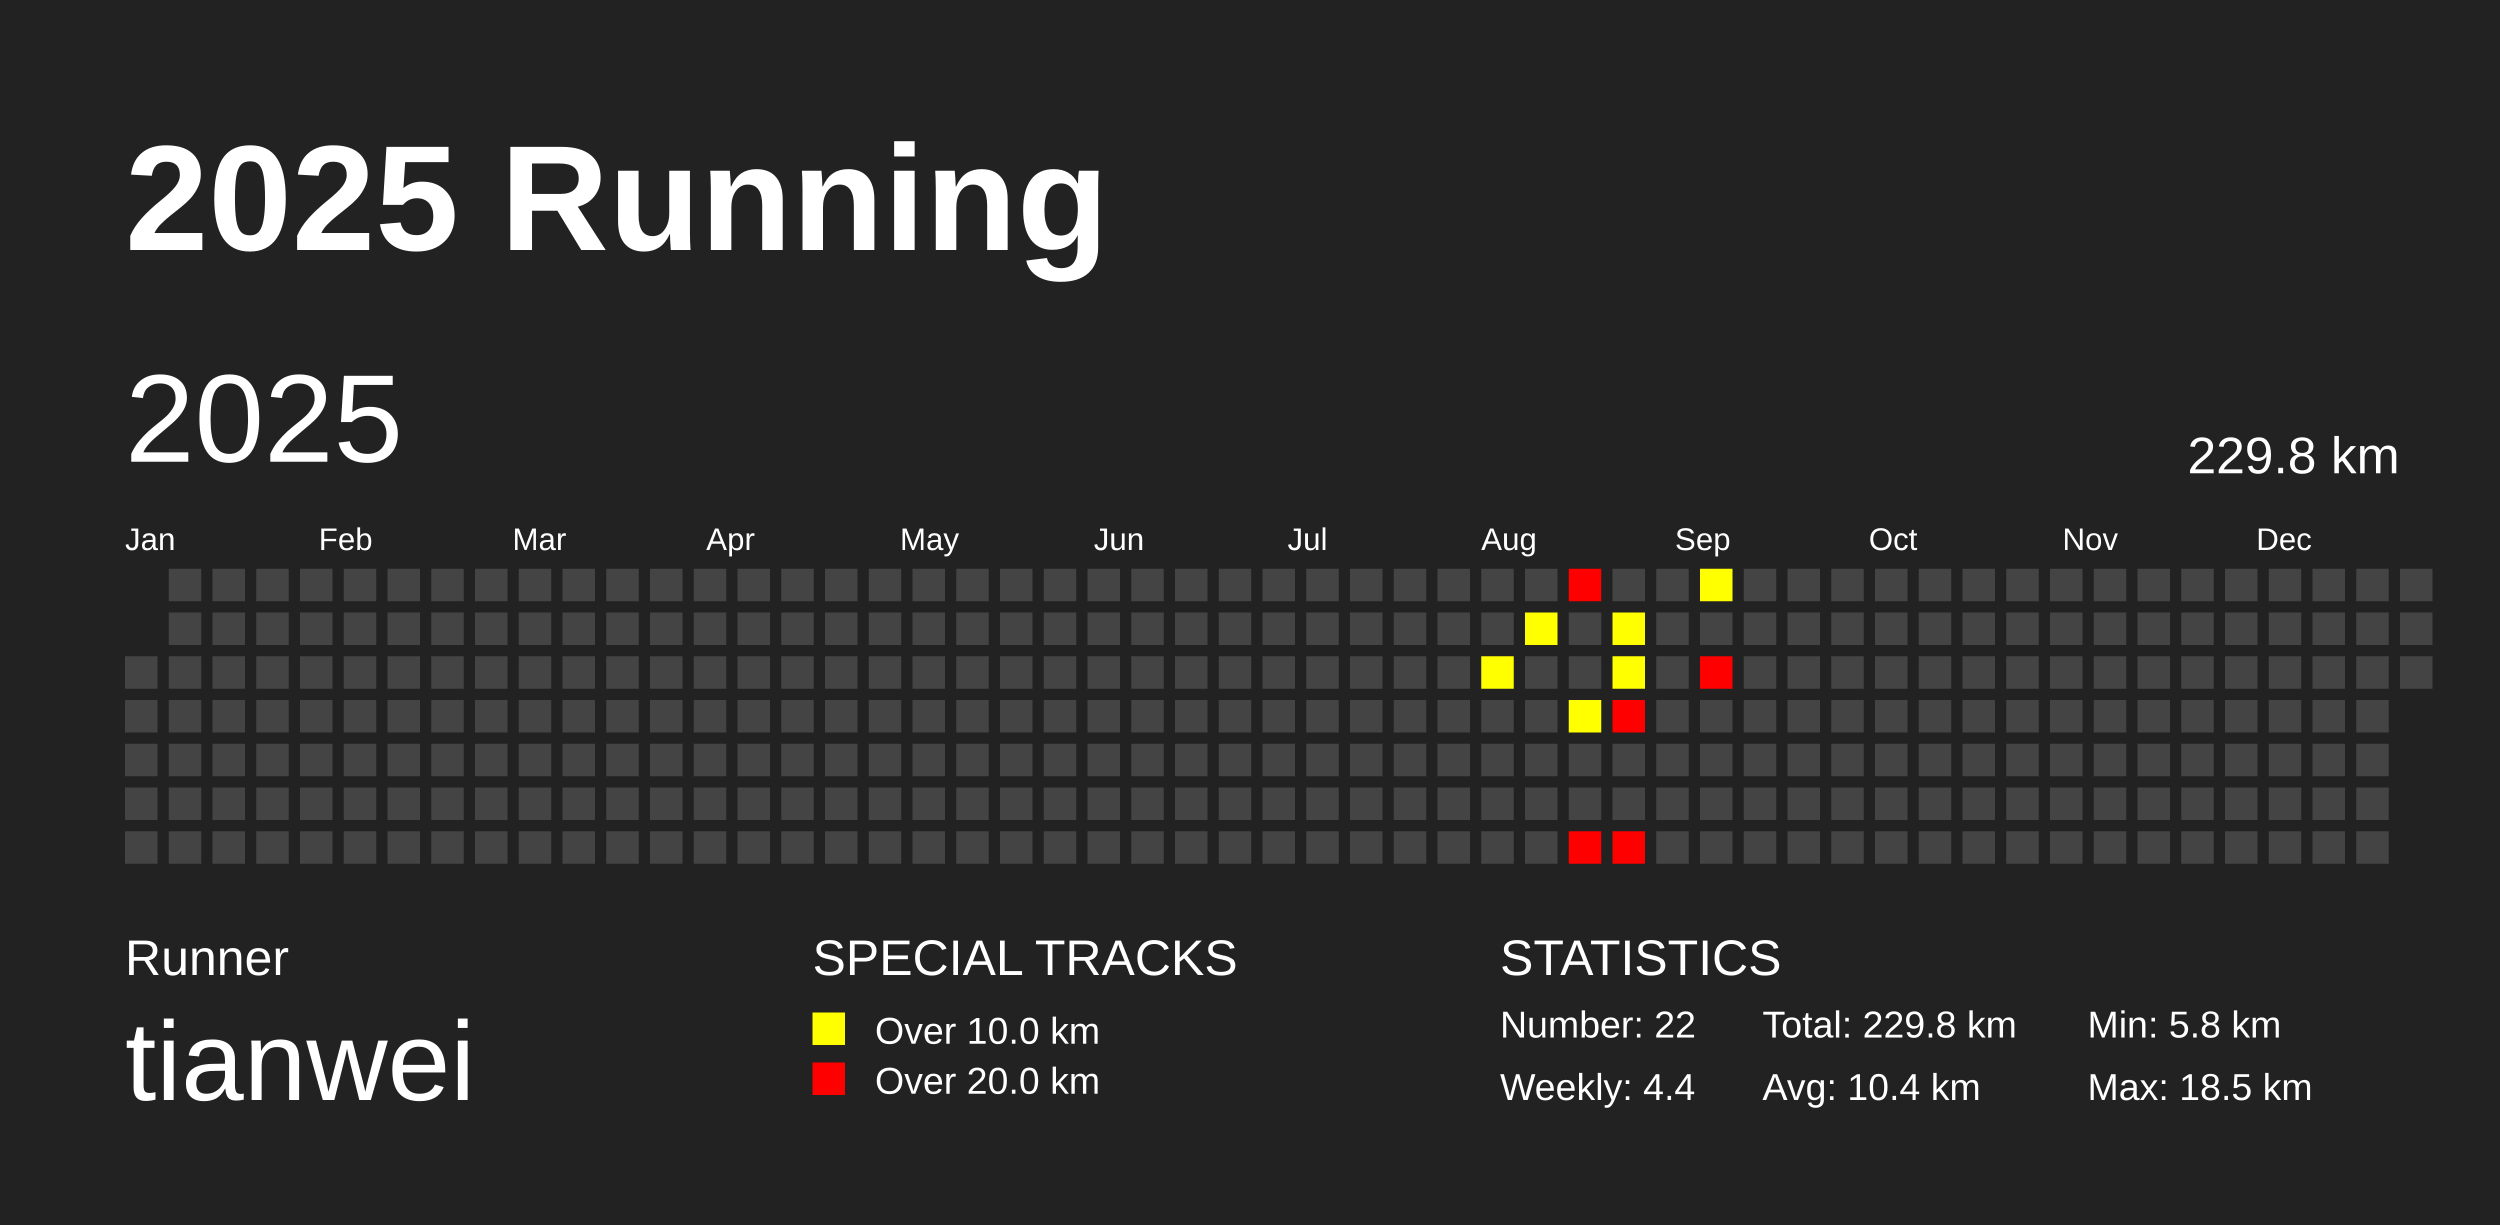
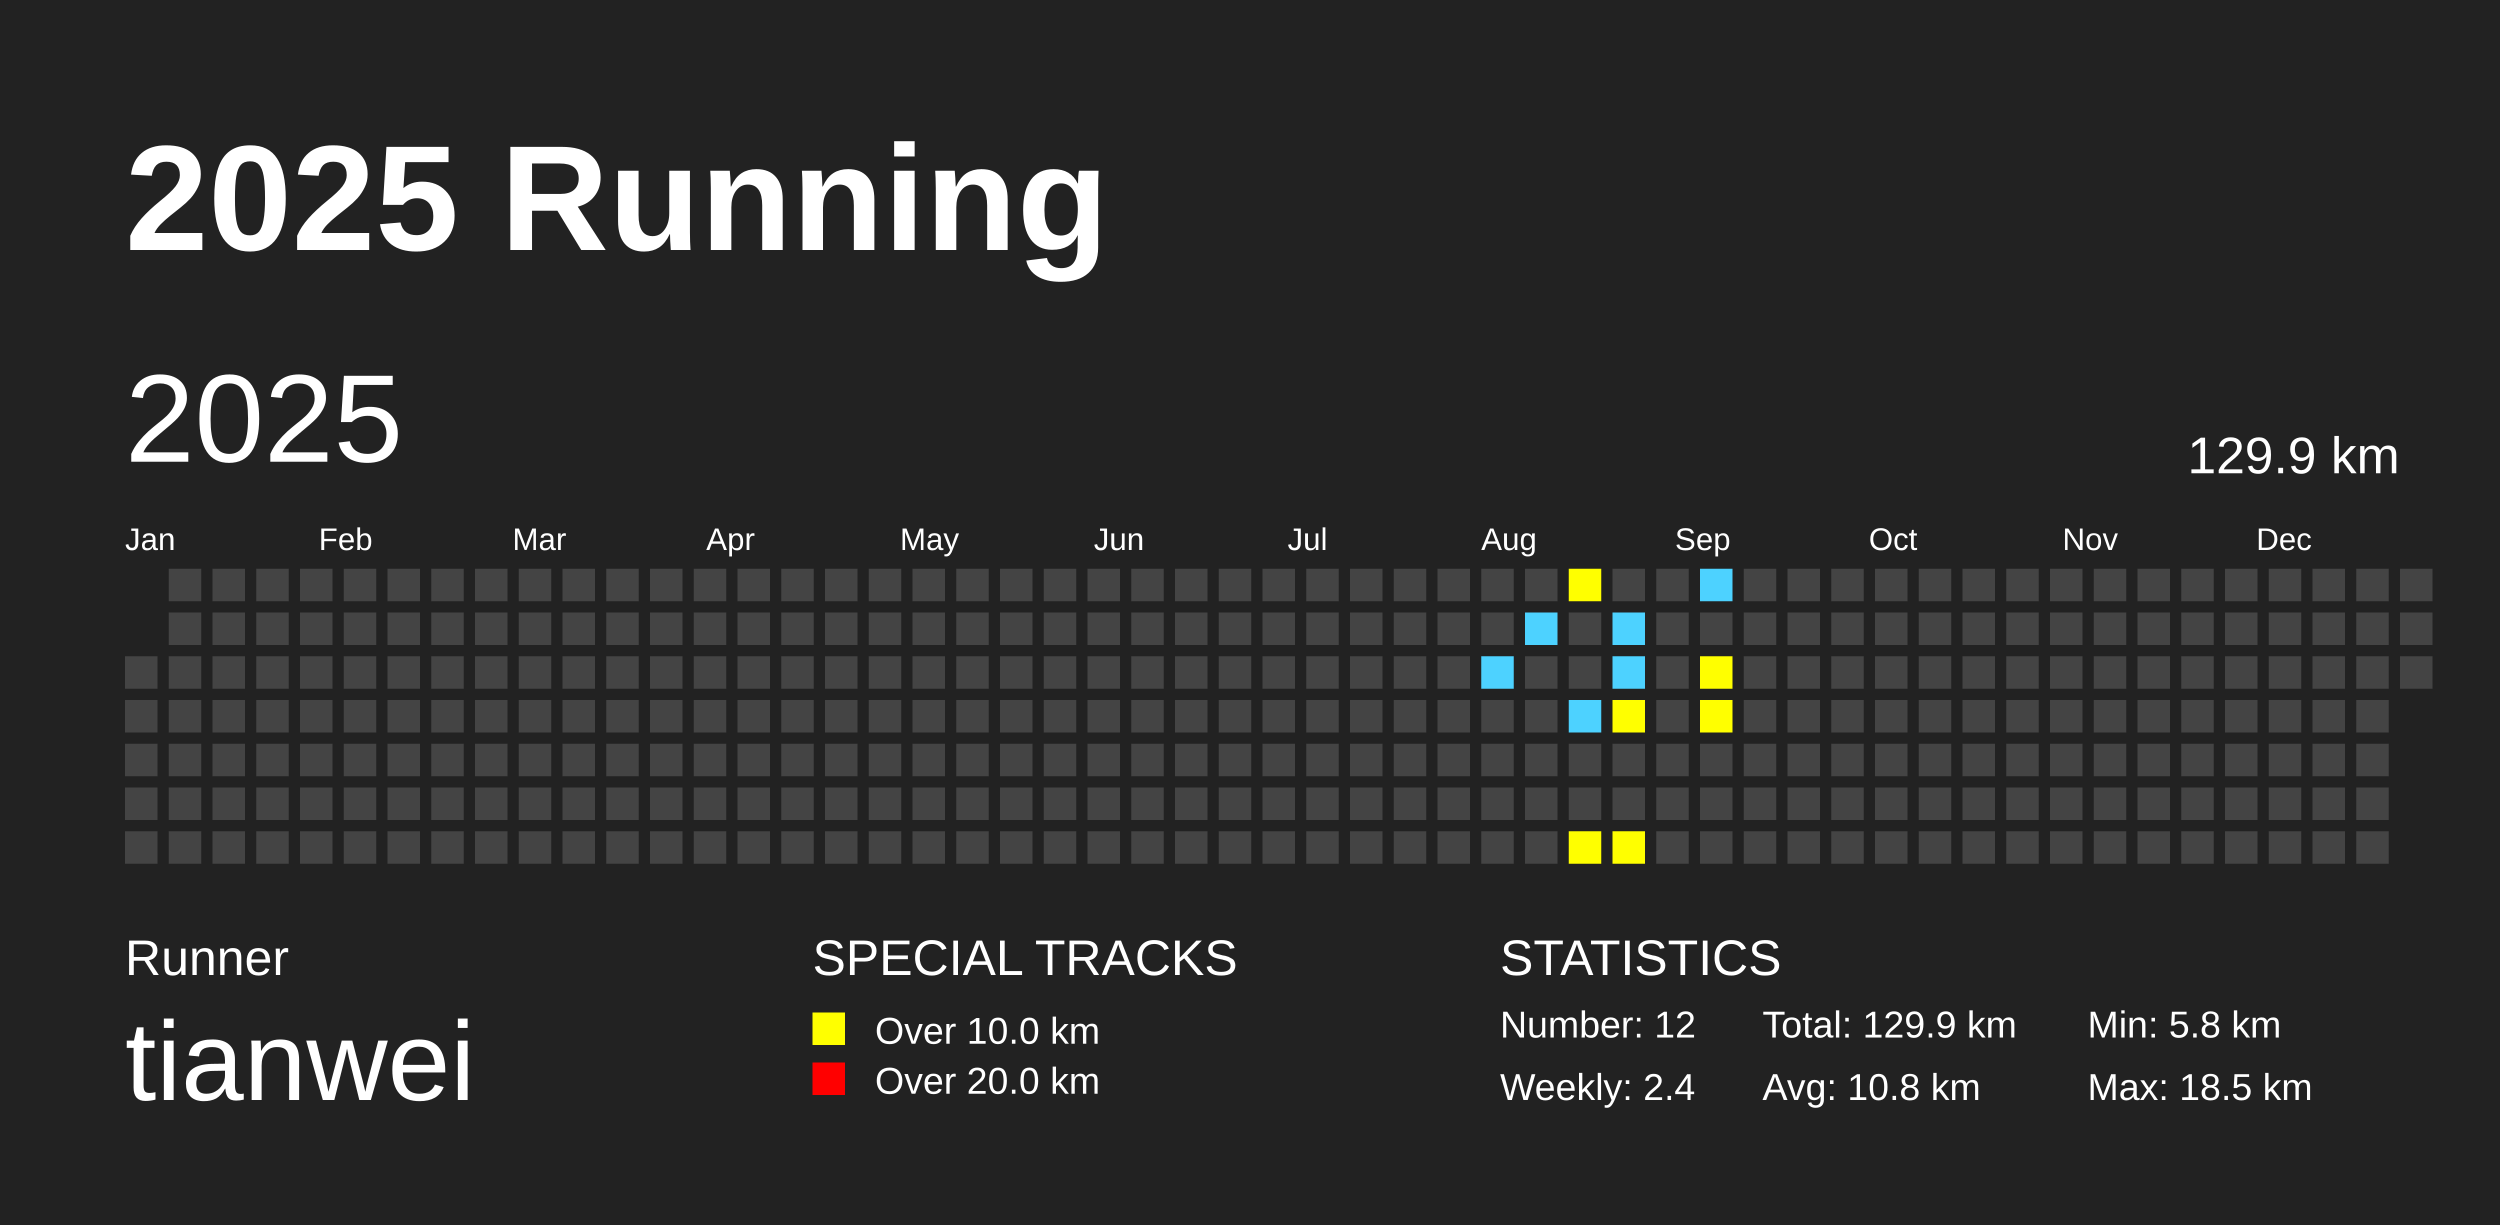
<svg xmlns="http://www.w3.org/2000/svg" baseProfile="full" height="98mm" version="1.1" viewBox="0,0,200,98" width="200mm">
  <defs />
  <rect fill="#222222" height="98" width="200" x="0" y="0" />
  <text fill="#FFFFFF" style="font-size:12px; font-family:Arial; font-weight:bold;" x="10" y="20">2025 Running</text>
  <text fill="#FFFFFF" style="font-size:4px; font-family:Arial" x="10" y="78">Runner</text>
  <text fill="#FFFFFF" style="font-size:9px; font-family:Arial" x="10" y="88">tianwei</text>
  <text fill="#FFFFFF" style="font-size:4px; font-family:Arial" x="65" y="78">SPECIAL TRACKS</text>
  <rect fill="yellow" height="2.6" width="2.6" x="65" y="81" />
  <text fill="#FFFFFF" style="font-size:3px; font-family:Arial" x="70" y="83.5">Over 10.0 km</text>
  <rect fill="red" height="2.6" width="2.6" x="65" y="85" />
  <text fill="#FFFFFF" style="font-size:3px; font-family:Arial" x="70" y="87.5">Over 20.0 km</text>
  <text fill="#FFFFFF" style="font-size:4px; font-family:Arial" x="120" y="78">STATISTICS</text>
-   <text fill="#FFFFFF" style="font-size:3px; font-family:Arial" x="120" y="83">Number: 22</text>
-   <text fill="#FFFFFF" style="font-size:3px; font-family:Arial" x="120" y="88">Weekly: 4.4</text>
-   <text fill="#FFFFFF" style="font-size:3px; font-family:Arial" x="141" y="83">Total: 229.8 km</text>
-   <text fill="#FFFFFF" style="font-size:3px; font-family:Arial" x="141" y="88">Avg: 10.4 km</text>
+   <text fill="#FFFFFF" style="font-size:3px; font-family:Arial" x="120" y="83">Number: 12</text>
+   <text fill="#FFFFFF" style="font-size:3px; font-family:Arial" x="120" y="88">Weekly: 2.4</text>
+   <text fill="#FFFFFF" style="font-size:3px; font-family:Arial" x="141" y="83">Total: 129.9 km</text>
+   <text fill="#FFFFFF" style="font-size:3px; font-family:Arial" x="141" y="88">Avg: 10.8 km</text>
  <text fill="#FFFFFF" style="font-size:3px; font-family:Arial" x="167" y="83">Min: 5.8 km</text>
  <text fill="#FFFFFF" style="font-size:3px; font-family:Arial" x="167" y="88">Max: 18.5 km</text>
  <text dominant-baseline="hanging" fill="#FFFFFF" style="font-size:10.0px; font-family:Arial;" x="10" y="30">2025</text>
-   <text dominant-baseline="hanging" fill="#FFFFFF" style="font-size:4.125px; font-family:Arial;" x="175" y="35">229.8 km</text>
+   <text dominant-baseline="hanging" fill="#FFFFFF" style="font-size:4.125px; font-family:Arial;" x="175" y="35">129.9 km</text>
  <text fill="#FFFFFF" style="font-size:2.5px; font-family:Arial" x="10.0" y="44">Jan</text>
  <text fill="#FFFFFF" style="font-size:2.5px; font-family:Arial" x="25.5" y="44">Feb</text>
  <text fill="#FFFFFF" style="font-size:2.5px; font-family:Arial" x="41.0" y="44">Mar</text>
  <text fill="#FFFFFF" style="font-size:2.5px; font-family:Arial" x="56.5" y="44">Apr</text>
  <text fill="#FFFFFF" style="font-size:2.5px; font-family:Arial" x="72.0" y="44">May</text>
  <text fill="#FFFFFF" style="font-size:2.5px; font-family:Arial" x="87.5" y="44">Jun</text>
  <text fill="#FFFFFF" style="font-size:2.5px; font-family:Arial" x="103.0" y="44">Jul</text>
  <text fill="#FFFFFF" style="font-size:2.5px; font-family:Arial" x="118.5" y="44">Aug</text>
  <text fill="#FFFFFF" style="font-size:2.5px; font-family:Arial" x="134.0" y="44">Sep</text>
  <text fill="#FFFFFF" style="font-size:2.5px; font-family:Arial" x="149.5" y="44">Oct</text>
  <text fill="#FFFFFF" style="font-size:2.5px; font-family:Arial" x="165.0" y="44">Nov</text>
  <text fill="#FFFFFF" style="font-size:2.5px; font-family:Arial" x="180.5" y="44">Dec</text>
  <rect fill="#444444" height="2.6" width="2.6" x="10.0" y="52.5" />
  <rect fill="#444444" height="2.6" width="2.6" x="10.0" y="56.0" />
  <rect fill="#444444" height="2.6" width="2.6" x="10.0" y="59.5" />
  <rect fill="#444444" height="2.6" width="2.6" x="10.0" y="63.0" />
  <rect fill="#444444" height="2.6" width="2.6" x="10.0" y="66.5" />
  <rect fill="#444444" height="2.6" width="2.6" x="13.5" y="45.5" />
  <rect fill="#444444" height="2.6" width="2.6" x="13.5" y="49.0" />
  <rect fill="#444444" height="2.6" width="2.6" x="13.5" y="52.5" />
  <rect fill="#444444" height="2.6" width="2.6" x="13.5" y="56.0" />
  <rect fill="#444444" height="2.6" width="2.6" x="13.5" y="59.5" />
  <rect fill="#444444" height="2.6" width="2.6" x="13.5" y="63.0" />
  <rect fill="#444444" height="2.6" width="2.6" x="13.5" y="66.5" />
  <rect fill="#444444" height="2.6" width="2.6" x="17.0" y="45.5" />
  <rect fill="#444444" height="2.6" width="2.6" x="17.0" y="49.0" />
  <rect fill="#444444" height="2.6" width="2.6" x="17.0" y="52.5" />
  <rect fill="#444444" height="2.6" width="2.6" x="17.0" y="56.0" />
  <rect fill="#444444" height="2.6" width="2.6" x="17.0" y="59.5" />
  <rect fill="#444444" height="2.6" width="2.6" x="17.0" y="63.0" />
  <rect fill="#444444" height="2.6" width="2.6" x="17.0" y="66.5" />
  <rect fill="#444444" height="2.6" width="2.6" x="20.5" y="45.5" />
  <rect fill="#444444" height="2.6" width="2.6" x="20.5" y="49.0" />
  <rect fill="#444444" height="2.6" width="2.6" x="20.5" y="52.5" />
  <rect fill="#444444" height="2.6" width="2.6" x="20.5" y="56.0" />
  <rect fill="#444444" height="2.6" width="2.6" x="20.5" y="59.5" />
  <rect fill="#444444" height="2.6" width="2.6" x="20.5" y="63.0" />
  <rect fill="#444444" height="2.6" width="2.6" x="20.5" y="66.5" />
  <rect fill="#444444" height="2.6" width="2.6" x="24.0" y="45.5" />
  <rect fill="#444444" height="2.6" width="2.6" x="24.0" y="49.0" />
  <rect fill="#444444" height="2.6" width="2.6" x="24.0" y="52.5" />
  <rect fill="#444444" height="2.6" width="2.6" x="24.0" y="56.0" />
  <rect fill="#444444" height="2.6" width="2.6" x="24.0" y="59.5" />
  <rect fill="#444444" height="2.6" width="2.6" x="24.0" y="63.0" />
  <rect fill="#444444" height="2.6" width="2.6" x="24.0" y="66.5" />
  <rect fill="#444444" height="2.6" width="2.6" x="27.5" y="45.5" />
  <rect fill="#444444" height="2.6" width="2.6" x="27.5" y="49.0" />
  <rect fill="#444444" height="2.6" width="2.6" x="27.5" y="52.5" />
  <rect fill="#444444" height="2.6" width="2.6" x="27.5" y="56.0" />
  <rect fill="#444444" height="2.6" width="2.6" x="27.5" y="59.5" />
  <rect fill="#444444" height="2.6" width="2.6" x="27.5" y="63.0" />
  <rect fill="#444444" height="2.6" width="2.6" x="27.5" y="66.5" />
  <rect fill="#444444" height="2.6" width="2.6" x="31.0" y="45.5" />
  <rect fill="#444444" height="2.6" width="2.6" x="31.0" y="49.0" />
  <rect fill="#444444" height="2.6" width="2.6" x="31.0" y="52.5" />
  <rect fill="#444444" height="2.6" width="2.6" x="31.0" y="56.0" />
  <rect fill="#444444" height="2.6" width="2.6" x="31.0" y="59.5" />
  <rect fill="#444444" height="2.6" width="2.6" x="31.0" y="63.0" />
  <rect fill="#444444" height="2.6" width="2.6" x="31.0" y="66.5" />
  <rect fill="#444444" height="2.6" width="2.6" x="34.5" y="45.5" />
  <rect fill="#444444" height="2.6" width="2.6" x="34.5" y="49.0" />
  <rect fill="#444444" height="2.6" width="2.6" x="34.5" y="52.5" />
  <rect fill="#444444" height="2.6" width="2.6" x="34.5" y="56.0" />
  <rect fill="#444444" height="2.6" width="2.6" x="34.5" y="59.5" />
  <rect fill="#444444" height="2.6" width="2.6" x="34.5" y="63.0" />
  <rect fill="#444444" height="2.6" width="2.6" x="34.5" y="66.5" />
  <rect fill="#444444" height="2.6" width="2.6" x="38.0" y="45.5" />
  <rect fill="#444444" height="2.6" width="2.6" x="38.0" y="49.0" />
  <rect fill="#444444" height="2.6" width="2.6" x="38.0" y="52.5" />
  <rect fill="#444444" height="2.6" width="2.6" x="38.0" y="56.0" />
  <rect fill="#444444" height="2.6" width="2.6" x="38.0" y="59.5" />
  <rect fill="#444444" height="2.6" width="2.6" x="38.0" y="63.0" />
  <rect fill="#444444" height="2.6" width="2.6" x="38.0" y="66.5" />
  <rect fill="#444444" height="2.6" width="2.6" x="41.5" y="45.5" />
  <rect fill="#444444" height="2.6" width="2.6" x="41.5" y="49.0" />
  <rect fill="#444444" height="2.6" width="2.6" x="41.5" y="52.5" />
  <rect fill="#444444" height="2.6" width="2.6" x="41.5" y="56.0" />
  <rect fill="#444444" height="2.6" width="2.6" x="41.5" y="59.5" />
  <rect fill="#444444" height="2.6" width="2.6" x="41.5" y="63.0" />
  <rect fill="#444444" height="2.6" width="2.6" x="41.5" y="66.5" />
  <rect fill="#444444" height="2.6" width="2.6" x="45.0" y="45.5" />
  <rect fill="#444444" height="2.6" width="2.6" x="45.0" y="49.0" />
  <rect fill="#444444" height="2.6" width="2.6" x="45.0" y="52.5" />
  <rect fill="#444444" height="2.6" width="2.6" x="45.0" y="56.0" />
  <rect fill="#444444" height="2.6" width="2.6" x="45.0" y="59.5" />
  <rect fill="#444444" height="2.6" width="2.6" x="45.0" y="63.0" />
  <rect fill="#444444" height="2.6" width="2.6" x="45.0" y="66.5" />
  <rect fill="#444444" height="2.6" width="2.6" x="48.5" y="45.5" />
  <rect fill="#444444" height="2.6" width="2.6" x="48.5" y="49.0" />
  <rect fill="#444444" height="2.6" width="2.6" x="48.5" y="52.5" />
  <rect fill="#444444" height="2.6" width="2.6" x="48.5" y="56.0" />
  <rect fill="#444444" height="2.6" width="2.6" x="48.5" y="59.5" />
  <rect fill="#444444" height="2.6" width="2.6" x="48.5" y="63.0" />
  <rect fill="#444444" height="2.6" width="2.6" x="48.5" y="66.5" />
  <rect fill="#444444" height="2.6" width="2.6" x="52.0" y="45.5" />
  <rect fill="#444444" height="2.6" width="2.6" x="52.0" y="49.0" />
  <rect fill="#444444" height="2.6" width="2.6" x="52.0" y="52.5" />
  <rect fill="#444444" height="2.6" width="2.6" x="52.0" y="56.0" />
  <rect fill="#444444" height="2.6" width="2.6" x="52.0" y="59.5" />
  <rect fill="#444444" height="2.6" width="2.6" x="52.0" y="63.0" />
  <rect fill="#444444" height="2.6" width="2.6" x="52.0" y="66.5" />
  <rect fill="#444444" height="2.6" width="2.6" x="55.5" y="45.5" />
  <rect fill="#444444" height="2.6" width="2.6" x="55.5" y="49.0" />
  <rect fill="#444444" height="2.6" width="2.6" x="55.5" y="52.5" />
  <rect fill="#444444" height="2.6" width="2.6" x="55.5" y="56.0" />
  <rect fill="#444444" height="2.6" width="2.6" x="55.5" y="59.5" />
  <rect fill="#444444" height="2.6" width="2.6" x="55.5" y="63.0" />
  <rect fill="#444444" height="2.6" width="2.6" x="55.5" y="66.5" />
  <rect fill="#444444" height="2.6" width="2.6" x="59.0" y="45.5" />
  <rect fill="#444444" height="2.6" width="2.6" x="59.0" y="49.0" />
  <rect fill="#444444" height="2.6" width="2.6" x="59.0" y="52.5" />
  <rect fill="#444444" height="2.6" width="2.6" x="59.0" y="56.0" />
  <rect fill="#444444" height="2.6" width="2.6" x="59.0" y="59.5" />
  <rect fill="#444444" height="2.6" width="2.6" x="59.0" y="63.0" />
  <rect fill="#444444" height="2.6" width="2.6" x="59.0" y="66.5" />
  <rect fill="#444444" height="2.6" width="2.6" x="62.5" y="45.5" />
  <rect fill="#444444" height="2.6" width="2.6" x="62.5" y="49.0" />
  <rect fill="#444444" height="2.6" width="2.6" x="62.5" y="52.5" />
  <rect fill="#444444" height="2.6" width="2.6" x="62.5" y="56.0" />
  <rect fill="#444444" height="2.6" width="2.6" x="62.5" y="59.5" />
  <rect fill="#444444" height="2.6" width="2.6" x="62.5" y="63.0" />
  <rect fill="#444444" height="2.6" width="2.6" x="62.5" y="66.5" />
  <rect fill="#444444" height="2.6" width="2.6" x="66.0" y="45.5" />
  <rect fill="#444444" height="2.6" width="2.6" x="66.0" y="49.0" />
  <rect fill="#444444" height="2.6" width="2.6" x="66.0" y="52.5" />
  <rect fill="#444444" height="2.6" width="2.6" x="66.0" y="56.0" />
  <rect fill="#444444" height="2.6" width="2.6" x="66.0" y="59.5" />
  <rect fill="#444444" height="2.6" width="2.6" x="66.0" y="63.0" />
  <rect fill="#444444" height="2.6" width="2.6" x="66.0" y="66.5" />
  <rect fill="#444444" height="2.6" width="2.6" x="69.5" y="45.5" />
  <rect fill="#444444" height="2.6" width="2.6" x="69.5" y="49.0" />
  <rect fill="#444444" height="2.6" width="2.6" x="69.5" y="52.5" />
  <rect fill="#444444" height="2.6" width="2.6" x="69.5" y="56.0" />
  <rect fill="#444444" height="2.6" width="2.6" x="69.5" y="59.5" />
  <rect fill="#444444" height="2.6" width="2.6" x="69.5" y="63.0" />
  <rect fill="#444444" height="2.6" width="2.6" x="69.5" y="66.5" />
  <rect fill="#444444" height="2.6" width="2.6" x="73.0" y="45.5" />
  <rect fill="#444444" height="2.6" width="2.6" x="73.0" y="49.0" />
  <rect fill="#444444" height="2.6" width="2.6" x="73.0" y="52.5" />
  <rect fill="#444444" height="2.6" width="2.6" x="73.0" y="56.0" />
  <rect fill="#444444" height="2.6" width="2.6" x="73.0" y="59.5" />
  <rect fill="#444444" height="2.6" width="2.6" x="73.0" y="63.0" />
  <rect fill="#444444" height="2.6" width="2.6" x="73.0" y="66.5" />
  <rect fill="#444444" height="2.6" width="2.6" x="76.5" y="45.5" />
  <rect fill="#444444" height="2.6" width="2.6" x="76.5" y="49.0" />
  <rect fill="#444444" height="2.6" width="2.6" x="76.5" y="52.5" />
  <rect fill="#444444" height="2.6" width="2.6" x="76.5" y="56.0" />
  <rect fill="#444444" height="2.6" width="2.6" x="76.5" y="59.5" />
  <rect fill="#444444" height="2.6" width="2.6" x="76.5" y="63.0" />
  <rect fill="#444444" height="2.6" width="2.6" x="76.5" y="66.5" />
  <rect fill="#444444" height="2.6" width="2.6" x="80.0" y="45.5" />
  <rect fill="#444444" height="2.6" width="2.6" x="80.0" y="49.0" />
  <rect fill="#444444" height="2.6" width="2.6" x="80.0" y="52.5" />
  <rect fill="#444444" height="2.6" width="2.6" x="80.0" y="56.0" />
  <rect fill="#444444" height="2.6" width="2.6" x="80.0" y="59.5" />
  <rect fill="#444444" height="2.6" width="2.6" x="80.0" y="63.0" />
  <rect fill="#444444" height="2.6" width="2.6" x="80.0" y="66.5" />
  <rect fill="#444444" height="2.6" width="2.6" x="83.5" y="45.5" />
  <rect fill="#444444" height="2.6" width="2.6" x="83.5" y="49.0" />
  <rect fill="#444444" height="2.6" width="2.6" x="83.5" y="52.5" />
  <rect fill="#444444" height="2.6" width="2.6" x="83.5" y="56.0" />
  <rect fill="#444444" height="2.6" width="2.6" x="83.5" y="59.5" />
  <rect fill="#444444" height="2.6" width="2.6" x="83.5" y="63.0" />
  <rect fill="#444444" height="2.6" width="2.6" x="83.5" y="66.5" />
  <rect fill="#444444" height="2.6" width="2.6" x="87.0" y="45.5" />
  <rect fill="#444444" height="2.6" width="2.6" x="87.0" y="49.0" />
  <rect fill="#444444" height="2.6" width="2.6" x="87.0" y="52.5" />
  <rect fill="#444444" height="2.6" width="2.6" x="87.0" y="56.0" />
  <rect fill="#444444" height="2.6" width="2.6" x="87.0" y="59.5" />
  <rect fill="#444444" height="2.6" width="2.6" x="87.0" y="63.0" />
  <rect fill="#444444" height="2.6" width="2.6" x="87.0" y="66.5" />
  <rect fill="#444444" height="2.6" width="2.6" x="90.5" y="45.5" />
  <rect fill="#444444" height="2.6" width="2.6" x="90.5" y="49.0" />
  <rect fill="#444444" height="2.6" width="2.6" x="90.5" y="52.5" />
  <rect fill="#444444" height="2.6" width="2.6" x="90.5" y="56.0" />
  <rect fill="#444444" height="2.6" width="2.6" x="90.5" y="59.5" />
  <rect fill="#444444" height="2.6" width="2.6" x="90.5" y="63.0" />
  <rect fill="#444444" height="2.6" width="2.6" x="90.5" y="66.5" />
  <rect fill="#444444" height="2.6" width="2.6" x="94.0" y="45.5" />
  <rect fill="#444444" height="2.6" width="2.6" x="94.0" y="49.0" />
  <rect fill="#444444" height="2.6" width="2.6" x="94.0" y="52.5" />
  <rect fill="#444444" height="2.6" width="2.6" x="94.0" y="56.0" />
  <rect fill="#444444" height="2.6" width="2.6" x="94.0" y="59.5" />
  <rect fill="#444444" height="2.6" width="2.6" x="94.0" y="63.0" />
  <rect fill="#444444" height="2.6" width="2.6" x="94.0" y="66.5" />
  <rect fill="#444444" height="2.6" width="2.6" x="97.5" y="45.5" />
  <rect fill="#444444" height="2.6" width="2.6" x="97.5" y="49.0" />
  <rect fill="#444444" height="2.6" width="2.6" x="97.5" y="52.5" />
  <rect fill="#444444" height="2.6" width="2.6" x="97.5" y="56.0" />
  <rect fill="#444444" height="2.6" width="2.6" x="97.5" y="59.5" />
  <rect fill="#444444" height="2.6" width="2.6" x="97.5" y="63.0" />
  <rect fill="#444444" height="2.6" width="2.6" x="97.5" y="66.5" />
  <rect fill="#444444" height="2.6" width="2.6" x="101.0" y="45.5" />
  <rect fill="#444444" height="2.6" width="2.6" x="101.0" y="49.0" />
  <rect fill="#444444" height="2.6" width="2.6" x="101.0" y="52.5" />
  <rect fill="#444444" height="2.6" width="2.6" x="101.0" y="56.0" />
  <rect fill="#444444" height="2.6" width="2.6" x="101.0" y="59.5" />
  <rect fill="#444444" height="2.6" width="2.6" x="101.0" y="63.0" />
  <rect fill="#444444" height="2.6" width="2.6" x="101.0" y="66.5" />
  <rect fill="#444444" height="2.6" width="2.6" x="104.5" y="45.5" />
  <rect fill="#444444" height="2.6" width="2.6" x="104.5" y="49.0" />
  <rect fill="#444444" height="2.6" width="2.6" x="104.5" y="52.5" />
  <rect fill="#444444" height="2.6" width="2.6" x="104.5" y="56.0" />
  <rect fill="#444444" height="2.6" width="2.6" x="104.5" y="59.5" />
  <rect fill="#444444" height="2.6" width="2.6" x="104.5" y="63.0" />
  <rect fill="#444444" height="2.6" width="2.6" x="104.5" y="66.5" />
  <rect fill="#444444" height="2.6" width="2.6" x="108.0" y="45.5" />
  <rect fill="#444444" height="2.6" width="2.6" x="108.0" y="49.0" />
  <rect fill="#444444" height="2.6" width="2.6" x="108.0" y="52.5" />
  <rect fill="#444444" height="2.6" width="2.6" x="108.0" y="56.0" />
  <rect fill="#444444" height="2.6" width="2.6" x="108.0" y="59.5" />
  <rect fill="#444444" height="2.6" width="2.6" x="108.0" y="63.0" />
  <rect fill="#444444" height="2.6" width="2.6" x="108.0" y="66.5" />
  <rect fill="#444444" height="2.6" width="2.6" x="111.5" y="45.5" />
  <rect fill="#444444" height="2.6" width="2.6" x="111.5" y="49.0" />
  <rect fill="#444444" height="2.6" width="2.6" x="111.5" y="52.5" />
  <rect fill="#444444" height="2.6" width="2.6" x="111.5" y="56.0" />
  <rect fill="#444444" height="2.6" width="2.6" x="111.5" y="59.5" />
  <rect fill="#444444" height="2.6" width="2.6" x="111.5" y="63.0" />
  <rect fill="#444444" height="2.6" width="2.6" x="111.5" y="66.5" />
  <rect fill="#444444" height="2.6" width="2.6" x="115.0" y="45.5" />
  <rect fill="#444444" height="2.6" width="2.6" x="115.0" y="49.0" />
  <rect fill="#444444" height="2.6" width="2.6" x="115.0" y="52.5" />
  <rect fill="#444444" height="2.6" width="2.6" x="115.0" y="56.0" />
  <rect fill="#444444" height="2.6" width="2.6" x="115.0" y="59.5" />
  <rect fill="#444444" height="2.6" width="2.6" x="115.0" y="63.0" />
  <rect fill="#444444" height="2.6" width="2.6" x="115.0" y="66.5" />
  <rect fill="#444444" height="2.6" width="2.6" x="118.5" y="45.5" />
  <rect fill="#444444" height="2.6" width="2.6" x="118.5" y="49.0" />
-   <rect fill="yellow" height="2.6" width="2.6" x="118.5" y="52.5" />
+   <rect fill="#4DD2FF" height="2.6" width="2.6" x="118.5" y="52.5" />
  <rect fill="#444444" height="2.6" width="2.6" x="118.5" y="56.0" />
  <rect fill="#444444" height="2.6" width="2.6" x="118.5" y="59.5" />
  <rect fill="#444444" height="2.6" width="2.6" x="118.5" y="63.0" />
  <rect fill="#444444" height="2.6" width="2.6" x="118.5" y="66.5" />
  <rect fill="#444444" height="2.6" width="2.6" x="122.0" y="45.5" />
-   <rect fill="yellow" height="2.6" width="2.6" x="122.0" y="49.0" />
+   <rect fill="#4DD2FF" height="2.6" width="2.6" x="122.0" y="49.0" />
  <rect fill="#444444" height="2.6" width="2.6" x="122.0" y="52.5" />
  <rect fill="#444444" height="2.6" width="2.6" x="122.0" y="56.0" />
  <rect fill="#444444" height="2.6" width="2.6" x="122.0" y="59.5" />
  <rect fill="#444444" height="2.6" width="2.6" x="122.0" y="63.0" />
  <rect fill="#444444" height="2.6" width="2.6" x="122.0" y="66.5" />
-   <rect fill="red" height="2.6" width="2.6" x="125.5" y="45.5" />
+   <rect fill="yellow" height="2.6" width="2.6" x="125.5" y="45.5" />
  <rect fill="#444444" height="2.6" width="2.6" x="125.5" y="49.0" />
  <rect fill="#444444" height="2.6" width="2.6" x="125.5" y="52.5" />
-   <rect fill="yellow" height="2.6" width="2.6" x="125.5" y="56.0" />
+   <rect fill="#4DD2FF" height="2.6" width="2.6" x="125.5" y="56.0" />
  <rect fill="#444444" height="2.6" width="2.6" x="125.5" y="59.5" />
  <rect fill="#444444" height="2.6" width="2.6" x="125.5" y="63.0" />
-   <rect fill="red" height="2.6" width="2.6" x="125.5" y="66.5" />
+   <rect fill="yellow" height="2.6" width="2.6" x="125.5" y="66.5" />
  <rect fill="#444444" height="2.6" width="2.6" x="129.0" y="45.5" />
-   <rect fill="yellow" height="2.6" width="2.6" x="129.0" y="49.0" />
-   <rect fill="yellow" height="2.6" width="2.6" x="129.0" y="52.5" />
-   <rect fill="red" height="2.6" width="2.6" x="129.0" y="56.0" />
+   <rect fill="#4DD2FF" height="2.6" width="2.6" x="129.0" y="49.0" />
+   <rect fill="#4DD2FF" height="2.6" width="2.6" x="129.0" y="52.5" />
+   <rect fill="yellow" height="2.6" width="2.6" x="129.0" y="56.0" />
  <rect fill="#444444" height="2.6" width="2.6" x="129.0" y="59.5" />
  <rect fill="#444444" height="2.6" width="2.6" x="129.0" y="63.0" />
-   <rect fill="red" height="2.6" width="2.6" x="129.0" y="66.5" />
+   <rect fill="yellow" height="2.6" width="2.6" x="129.0" y="66.5" />
  <rect fill="#444444" height="2.6" width="2.6" x="132.5" y="45.5" />
  <rect fill="#444444" height="2.6" width="2.6" x="132.5" y="49.0" />
  <rect fill="#444444" height="2.6" width="2.6" x="132.5" y="52.5" />
  <rect fill="#444444" height="2.6" width="2.6" x="132.5" y="56.0" />
  <rect fill="#444444" height="2.6" width="2.6" x="132.5" y="59.5" />
  <rect fill="#444444" height="2.6" width="2.6" x="132.5" y="63.0" />
  <rect fill="#444444" height="2.6" width="2.6" x="132.5" y="66.5" />
-   <rect fill="yellow" height="2.6" width="2.6" x="136.0" y="45.5" />
+   <rect fill="#4DD2FF" height="2.6" width="2.6" x="136.0" y="45.5" />
  <rect fill="#444444" height="2.6" width="2.6" x="136.0" y="49.0" />
-   <rect fill="red" height="2.6" width="2.6" x="136.0" y="52.5" />
-   <rect fill="#444444" height="2.6" width="2.6" x="136.0" y="56.0" />
+   <rect fill="yellow" height="2.6" width="2.6" x="136.0" y="52.5" />
+   <rect fill="yellow" height="2.6" width="2.6" x="136.0" y="56.0" />
  <rect fill="#444444" height="2.6" width="2.6" x="136.0" y="59.5" />
  <rect fill="#444444" height="2.6" width="2.6" x="136.0" y="63.0" />
  <rect fill="#444444" height="2.6" width="2.6" x="136.0" y="66.5" />
  <rect fill="#444444" height="2.6" width="2.6" x="139.5" y="45.5" />
  <rect fill="#444444" height="2.6" width="2.6" x="139.5" y="49.0" />
  <rect fill="#444444" height="2.6" width="2.6" x="139.5" y="52.5" />
  <rect fill="#444444" height="2.6" width="2.6" x="139.5" y="56.0" />
  <rect fill="#444444" height="2.6" width="2.6" x="139.5" y="59.5" />
  <rect fill="#444444" height="2.6" width="2.6" x="139.5" y="63.0" />
  <rect fill="#444444" height="2.6" width="2.6" x="139.5" y="66.5" />
  <rect fill="#444444" height="2.6" width="2.6" x="143.0" y="45.5" />
  <rect fill="#444444" height="2.6" width="2.6" x="143.0" y="49.0" />
  <rect fill="#444444" height="2.6" width="2.6" x="143.0" y="52.5" />
  <rect fill="#444444" height="2.6" width="2.6" x="143.0" y="56.0" />
  <rect fill="#444444" height="2.6" width="2.6" x="143.0" y="59.5" />
  <rect fill="#444444" height="2.6" width="2.6" x="143.0" y="63.0" />
  <rect fill="#444444" height="2.6" width="2.6" x="143.0" y="66.5" />
  <rect fill="#444444" height="2.6" width="2.6" x="146.5" y="45.5" />
  <rect fill="#444444" height="2.6" width="2.6" x="146.5" y="49.0" />
  <rect fill="#444444" height="2.6" width="2.6" x="146.5" y="52.5" />
  <rect fill="#444444" height="2.6" width="2.6" x="146.5" y="56.0" />
  <rect fill="#444444" height="2.6" width="2.6" x="146.5" y="59.5" />
  <rect fill="#444444" height="2.6" width="2.6" x="146.5" y="63.0" />
  <rect fill="#444444" height="2.6" width="2.6" x="146.5" y="66.5" />
  <rect fill="#444444" height="2.6" width="2.6" x="150.0" y="45.5" />
  <rect fill="#444444" height="2.6" width="2.6" x="150.0" y="49.0" />
  <rect fill="#444444" height="2.6" width="2.6" x="150.0" y="52.5" />
  <rect fill="#444444" height="2.6" width="2.6" x="150.0" y="56.0" />
  <rect fill="#444444" height="2.6" width="2.6" x="150.0" y="59.5" />
  <rect fill="#444444" height="2.6" width="2.6" x="150.0" y="63.0" />
  <rect fill="#444444" height="2.6" width="2.6" x="150.0" y="66.5" />
  <rect fill="#444444" height="2.6" width="2.6" x="153.5" y="45.5" />
  <rect fill="#444444" height="2.6" width="2.6" x="153.5" y="49.0" />
  <rect fill="#444444" height="2.6" width="2.6" x="153.5" y="52.5" />
  <rect fill="#444444" height="2.6" width="2.6" x="153.5" y="56.0" />
  <rect fill="#444444" height="2.6" width="2.6" x="153.5" y="59.5" />
  <rect fill="#444444" height="2.6" width="2.6" x="153.5" y="63.0" />
  <rect fill="#444444" height="2.6" width="2.6" x="153.5" y="66.5" />
  <rect fill="#444444" height="2.6" width="2.6" x="157.0" y="45.5" />
  <rect fill="#444444" height="2.6" width="2.6" x="157.0" y="49.0" />
  <rect fill="#444444" height="2.6" width="2.6" x="157.0" y="52.5" />
  <rect fill="#444444" height="2.6" width="2.6" x="157.0" y="56.0" />
  <rect fill="#444444" height="2.6" width="2.6" x="157.0" y="59.5" />
  <rect fill="#444444" height="2.6" width="2.6" x="157.0" y="63.0" />
  <rect fill="#444444" height="2.6" width="2.6" x="157.0" y="66.5" />
  <rect fill="#444444" height="2.6" width="2.6" x="160.5" y="45.5" />
  <rect fill="#444444" height="2.6" width="2.6" x="160.5" y="49.0" />
  <rect fill="#444444" height="2.6" width="2.6" x="160.5" y="52.5" />
  <rect fill="#444444" height="2.6" width="2.6" x="160.5" y="56.0" />
  <rect fill="#444444" height="2.6" width="2.6" x="160.5" y="59.5" />
  <rect fill="#444444" height="2.6" width="2.6" x="160.5" y="63.0" />
  <rect fill="#444444" height="2.6" width="2.6" x="160.5" y="66.5" />
  <rect fill="#444444" height="2.6" width="2.6" x="164.0" y="45.5" />
  <rect fill="#444444" height="2.6" width="2.6" x="164.0" y="49.0" />
  <rect fill="#444444" height="2.6" width="2.6" x="164.0" y="52.5" />
  <rect fill="#444444" height="2.6" width="2.6" x="164.0" y="56.0" />
  <rect fill="#444444" height="2.6" width="2.6" x="164.0" y="59.5" />
  <rect fill="#444444" height="2.6" width="2.6" x="164.0" y="63.0" />
  <rect fill="#444444" height="2.6" width="2.6" x="164.0" y="66.5" />
  <rect fill="#444444" height="2.6" width="2.6" x="167.5" y="45.5" />
  <rect fill="#444444" height="2.6" width="2.6" x="167.5" y="49.0" />
  <rect fill="#444444" height="2.6" width="2.6" x="167.5" y="52.5" />
  <rect fill="#444444" height="2.6" width="2.6" x="167.5" y="56.0" />
  <rect fill="#444444" height="2.6" width="2.6" x="167.5" y="59.5" />
  <rect fill="#444444" height="2.6" width="2.6" x="167.5" y="63.0" />
  <rect fill="#444444" height="2.6" width="2.6" x="167.5" y="66.5" />
  <rect fill="#444444" height="2.6" width="2.6" x="171.0" y="45.5" />
  <rect fill="#444444" height="2.6" width="2.6" x="171.0" y="49.0" />
  <rect fill="#444444" height="2.6" width="2.6" x="171.0" y="52.5" />
  <rect fill="#444444" height="2.6" width="2.6" x="171.0" y="56.0" />
  <rect fill="#444444" height="2.6" width="2.6" x="171.0" y="59.5" />
  <rect fill="#444444" height="2.6" width="2.6" x="171.0" y="63.0" />
  <rect fill="#444444" height="2.6" width="2.6" x="171.0" y="66.5" />
  <rect fill="#444444" height="2.6" width="2.6" x="174.5" y="45.5" />
  <rect fill="#444444" height="2.6" width="2.6" x="174.5" y="49.0" />
  <rect fill="#444444" height="2.6" width="2.6" x="174.5" y="52.5" />
  <rect fill="#444444" height="2.6" width="2.6" x="174.5" y="56.0" />
  <rect fill="#444444" height="2.6" width="2.6" x="174.5" y="59.5" />
  <rect fill="#444444" height="2.6" width="2.6" x="174.5" y="63.0" />
  <rect fill="#444444" height="2.6" width="2.6" x="174.5" y="66.5" />
  <rect fill="#444444" height="2.6" width="2.6" x="178.0" y="45.5" />
  <rect fill="#444444" height="2.6" width="2.6" x="178.0" y="49.0" />
  <rect fill="#444444" height="2.6" width="2.6" x="178.0" y="52.5" />
  <rect fill="#444444" height="2.6" width="2.6" x="178.0" y="56.0" />
  <rect fill="#444444" height="2.6" width="2.6" x="178.0" y="59.5" />
  <rect fill="#444444" height="2.6" width="2.6" x="178.0" y="63.0" />
  <rect fill="#444444" height="2.6" width="2.6" x="178.0" y="66.5" />
  <rect fill="#444444" height="2.6" width="2.6" x="181.5" y="45.5" />
  <rect fill="#444444" height="2.6" width="2.6" x="181.5" y="49.0" />
  <rect fill="#444444" height="2.6" width="2.6" x="181.5" y="52.5" />
  <rect fill="#444444" height="2.6" width="2.6" x="181.5" y="56.0" />
  <rect fill="#444444" height="2.6" width="2.6" x="181.5" y="59.5" />
  <rect fill="#444444" height="2.6" width="2.6" x="181.5" y="63.0" />
  <rect fill="#444444" height="2.6" width="2.6" x="181.5" y="66.5" />
  <rect fill="#444444" height="2.6" width="2.6" x="185.0" y="45.5" />
  <rect fill="#444444" height="2.6" width="2.6" x="185.0" y="49.0" />
  <rect fill="#444444" height="2.6" width="2.6" x="185.0" y="52.5" />
  <rect fill="#444444" height="2.6" width="2.6" x="185.0" y="56.0" />
  <rect fill="#444444" height="2.6" width="2.6" x="185.0" y="59.5" />
  <rect fill="#444444" height="2.6" width="2.6" x="185.0" y="63.0" />
  <rect fill="#444444" height="2.6" width="2.6" x="185.0" y="66.5" />
  <rect fill="#444444" height="2.6" width="2.6" x="188.5" y="45.5" />
  <rect fill="#444444" height="2.6" width="2.6" x="188.5" y="49.0" />
  <rect fill="#444444" height="2.6" width="2.6" x="188.5" y="52.5" />
  <rect fill="#444444" height="2.6" width="2.6" x="188.5" y="56.0" />
  <rect fill="#444444" height="2.6" width="2.6" x="188.5" y="59.5" />
  <rect fill="#444444" height="2.6" width="2.6" x="188.5" y="63.0" />
  <rect fill="#444444" height="2.6" width="2.6" x="188.5" y="66.5" />
  <rect fill="#444444" height="2.6" width="2.6" x="192.0" y="45.5" />
  <rect fill="#444444" height="2.6" width="2.6" x="192.0" y="49.0" />
  <rect fill="#444444" height="2.6" width="2.6" x="192.0" y="52.5" />
</svg>
